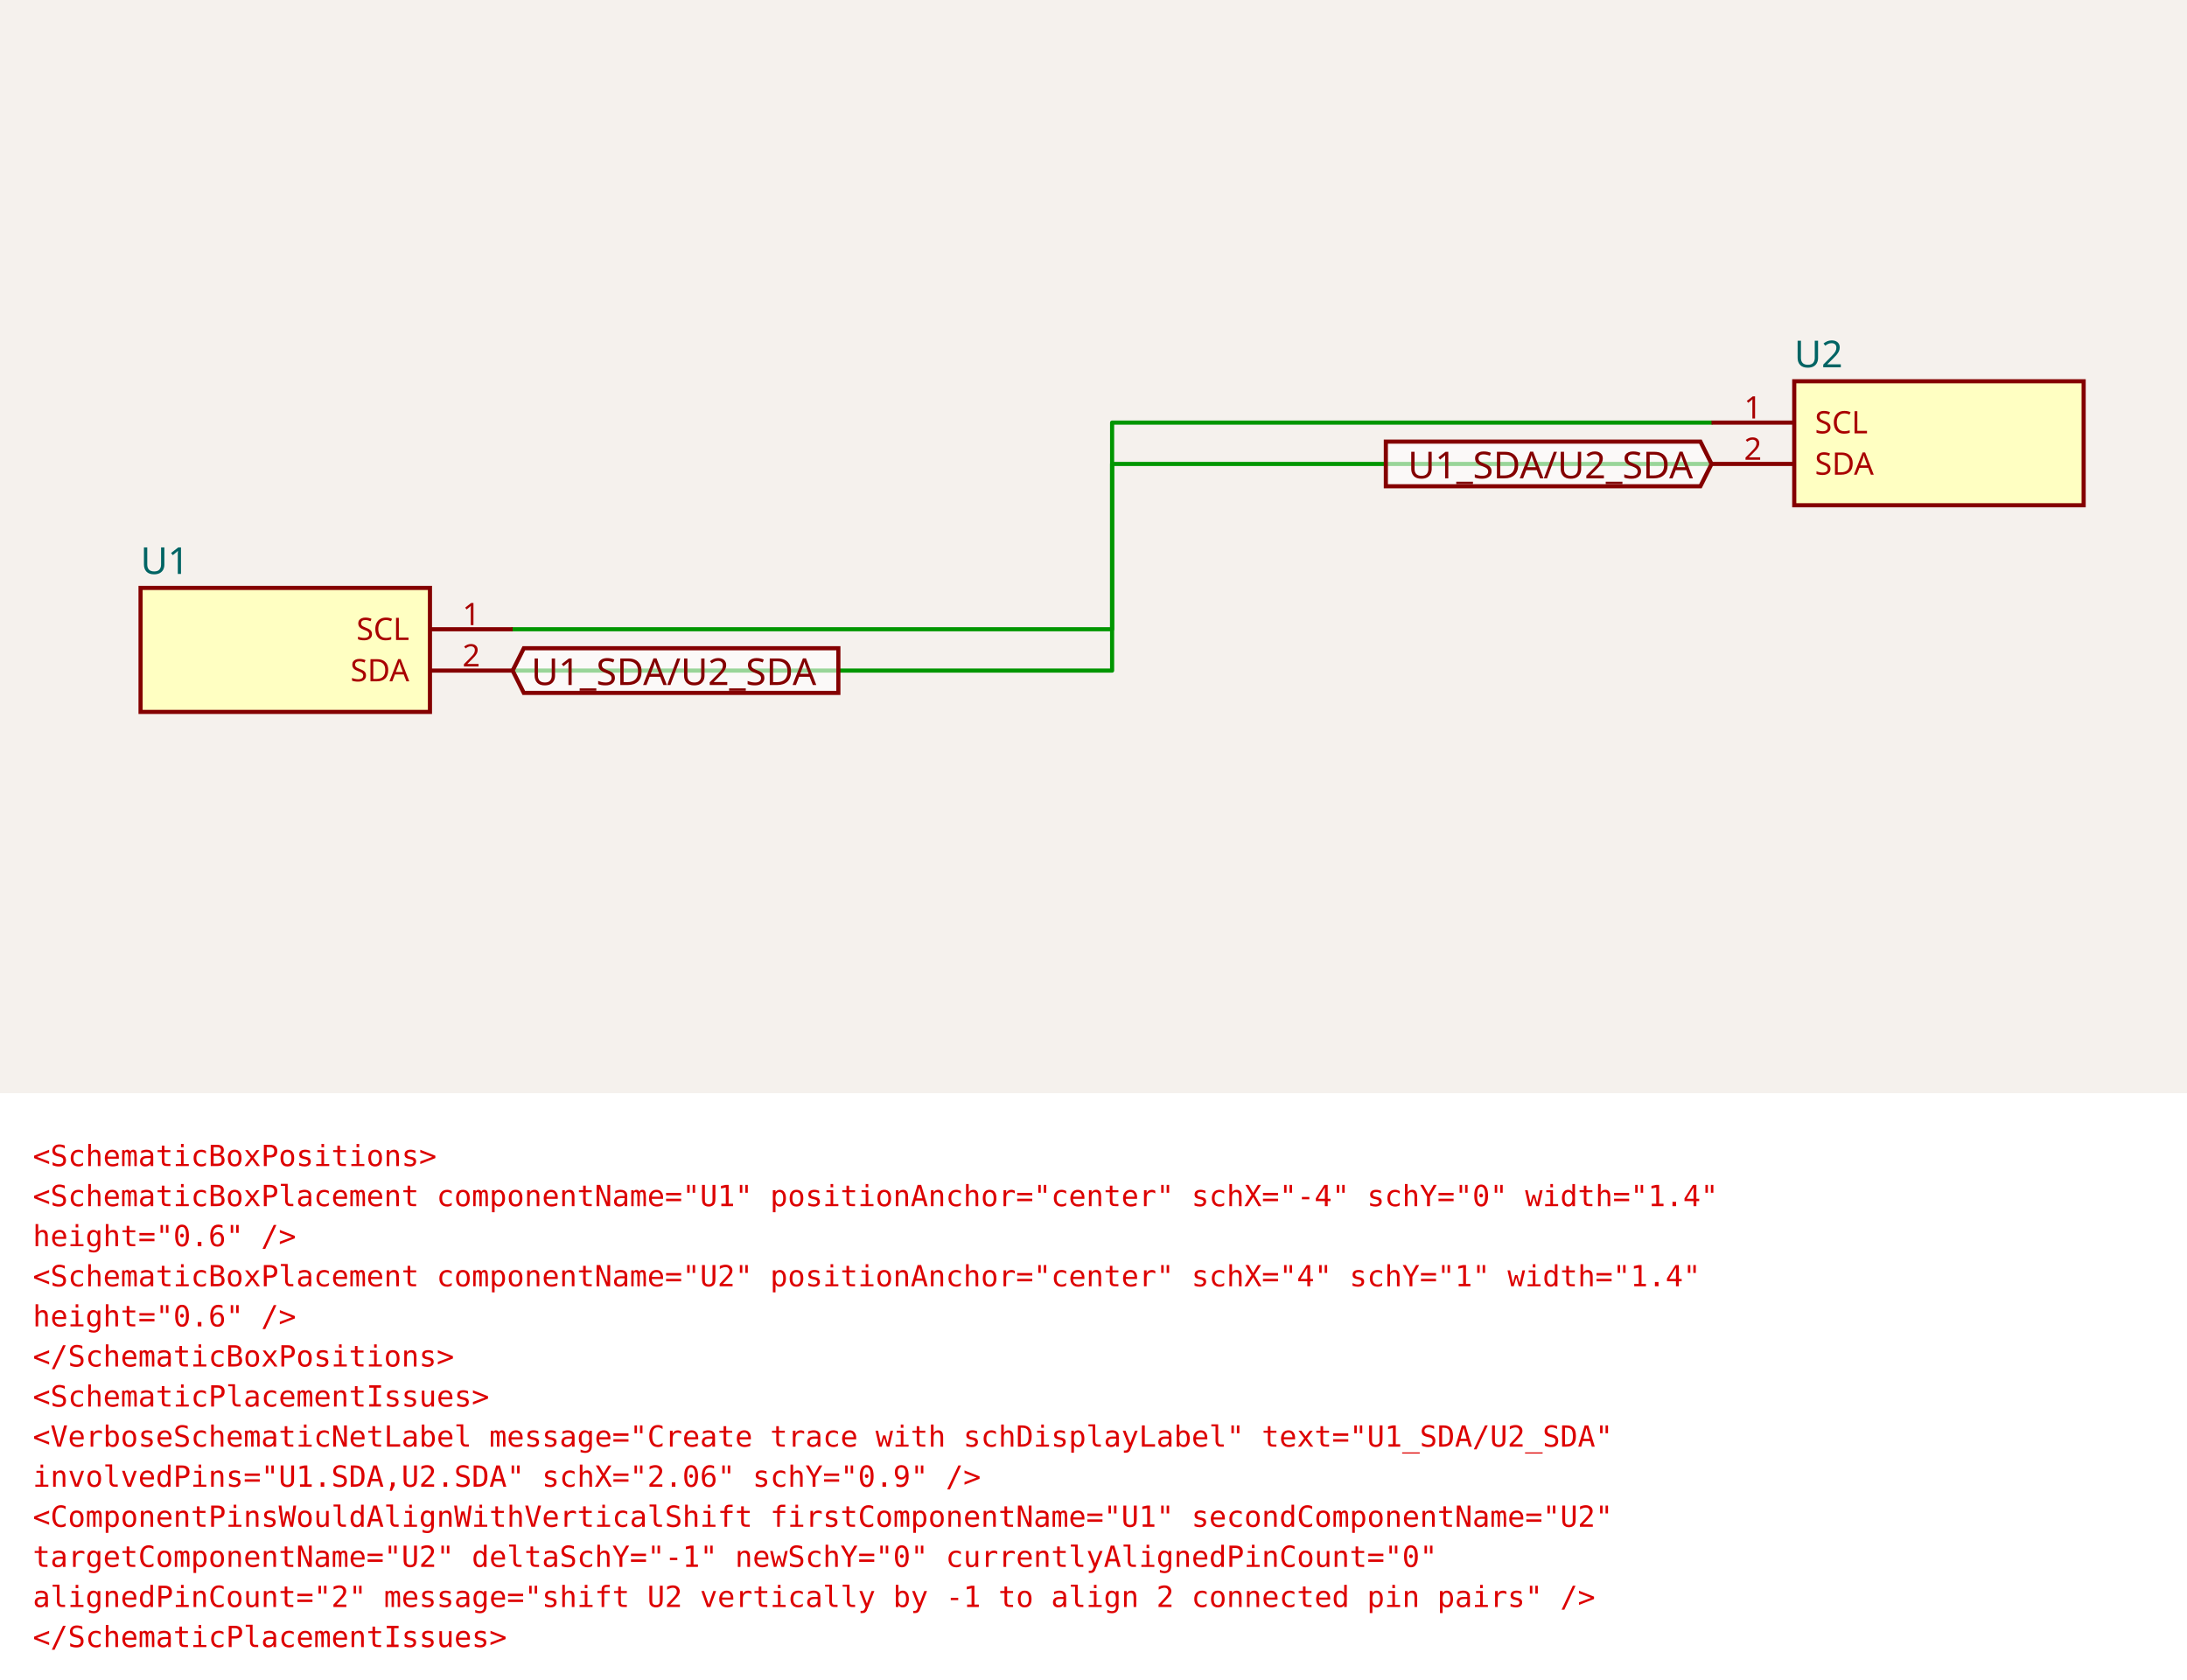
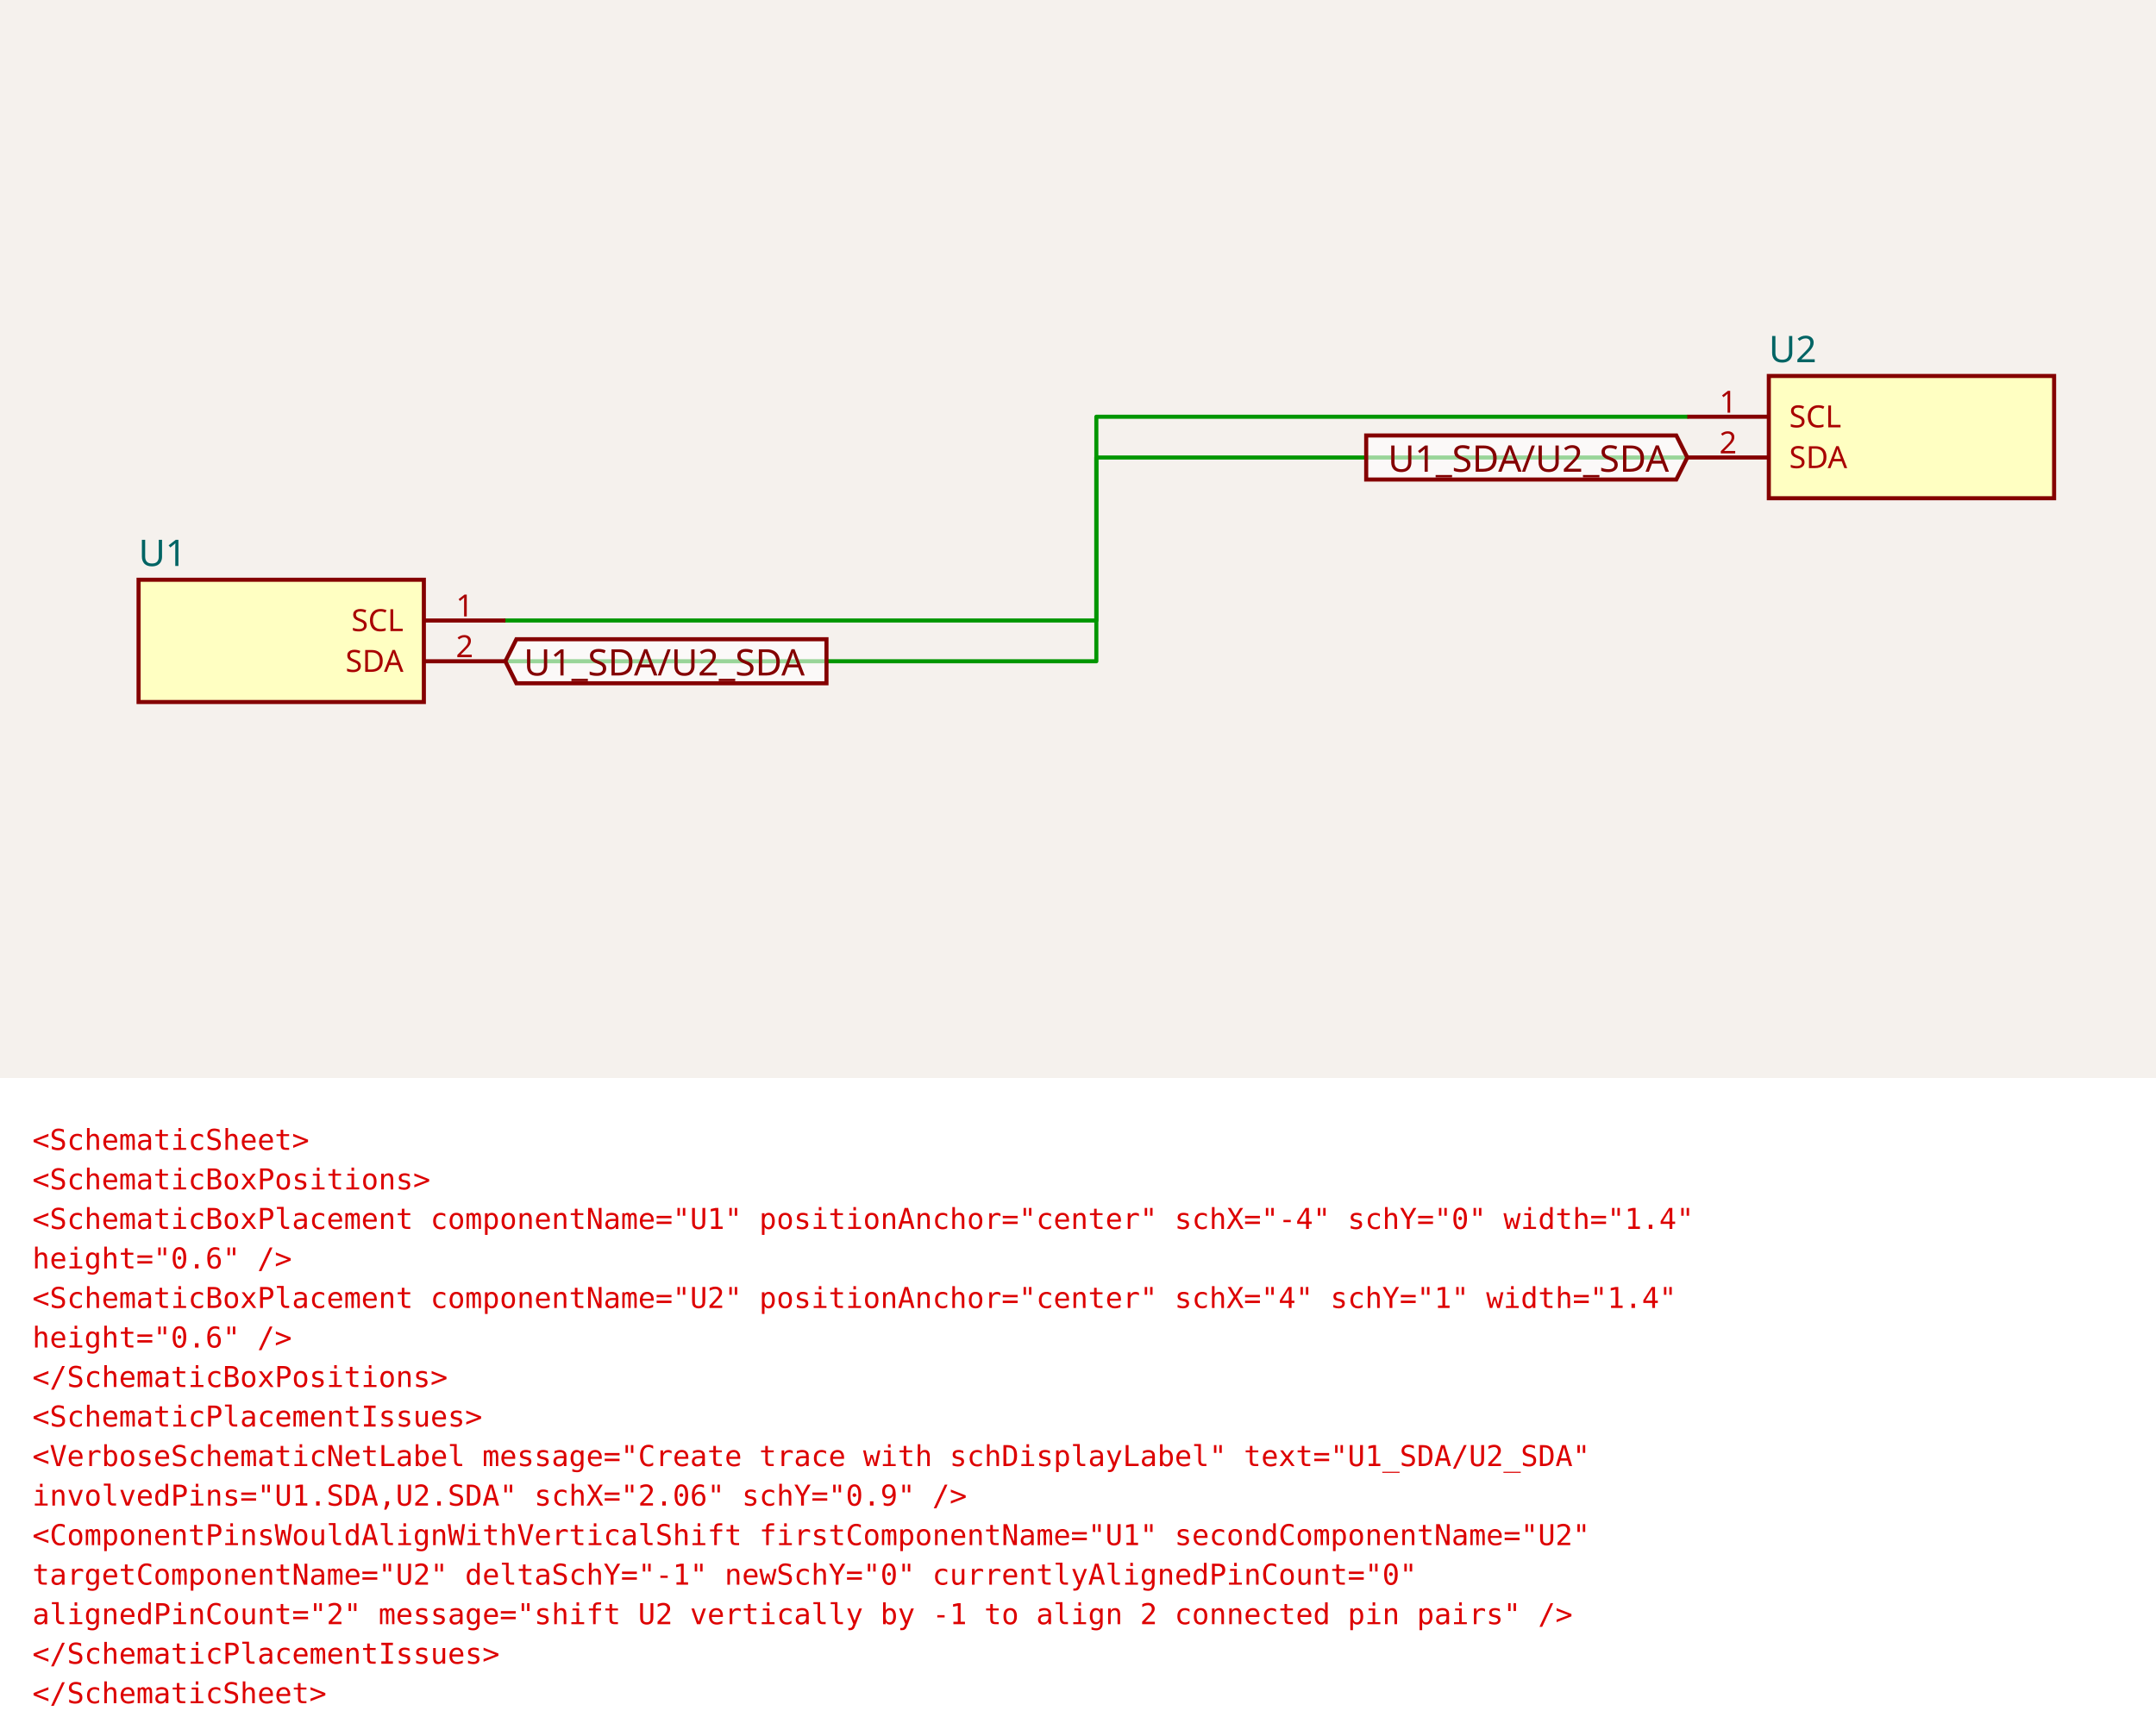
- <svg xmlns="http://www.w3.org/2000/svg" width="1200" height="922" viewBox="0 0 1200 922" role="img" aria-label="schematic analysis fixture">
+ <svg xmlns="http://www.w3.org/2000/svg" width="1200" height="966" viewBox="0 0 1200 966" role="img" aria-label="schematic analysis fixture">
  <g transform="translate(0, 0)">
    <style>
              .boundary { fill: rgb(245, 241, 237); }
              .schematic-boundary { fill: none; stroke: #fff; }
              .component { fill: none; stroke: rgb(132, 0, 0); }
              .chip { fill: rgb(255, 255, 194); stroke: rgb(132, 0, 0); }
              .component-pin { fill: none; stroke: rgb(132, 0, 0); }
              /* Basic per-trace hover fallback */
              .trace:hover {
                filter: invert(1);
              }
              .trace:hover .trace-crossing-outline {
                opacity: 0;
              }
              .trace:hover .trace-junction {
                filter: invert(1);
              }
              /* Net-hover highlighting: when a trace or its overlays are hovered,
                 invert color for all traces (base + overlays) sharing the same
                 subcircuit connectivity key. Also hide crossing outline during hover. */
              svg:has(:is(g.trace[data-subcircuit-connectivity-map-key="unnamedsubcircuitsubcircuit_source_group_0_connectivity_net0"], g.trace-overlays[data-subcircuit-connectivity-map-key="unnamedsubcircuitsubcircuit_source_group_0_connectivity_net0"]):hover) :is(g.trace[data-subcircuit-connectivity-map-key="unnamedsubcircuitsubcircuit_source_group_0_connectivity_net0"], g.trace-overlays[data-subcircuit-connectivity-map-key="unnamedsubcircuitsubcircuit_source_group_0_connectivity_net0"]) { filter: invert(1); }
svg:has(:is(g.trace[data-subcircuit-connectivity-map-key="unnamedsubcircuitsubcircuit_source_group_0_connectivity_net0"], g.trace-overlays[data-subcircuit-connectivity-map-key="unnamedsubcircuitsubcircuit_source_group_0_connectivity_net0"]):hover) g.trace-overlays[data-subcircuit-connectivity-map-key="unnamedsubcircuitsubcircuit_source_group_0_connectivity_net0"] .trace-crossing-outline { opacity: 0; }
svg:has(:is(g.trace[data-subcircuit-connectivity-map-key="undefined"], g.trace-overlays[data-subcircuit-connectivity-map-key="undefined"]):hover) :is(g.trace[data-subcircuit-connectivity-map-key="undefined"], g.trace-overlays[data-subcircuit-connectivity-map-key="undefined"]) { filter: invert(1); }
svg:has(:is(g.trace[data-subcircuit-connectivity-map-key="undefined"], g.trace-overlays[data-subcircuit-connectivity-map-key="undefined"]):hover) g.trace-overlays[data-subcircuit-connectivity-map-key="undefined"] .trace-crossing-outline { opacity: 0; }
              .text { font-family: sans-serif; fill: rgb(0, 150, 0); }
              .pin-number { fill: rgb(169, 0, 0); }
              .port-label { fill: rgb(0, 100, 100); }
              .component-name { fill: rgb(0, 100, 100); }

            </style>
    <rect class="boundary" x="0" y="0" width="1200" height="600" />
    <g class="trace sch-trace" data-layer="base" data-circuit-json-type="schematic_trace" data-schematic-trace-id="schematic_trace_0" data-subcircuit-connectivity-map-key="unnamedsubcircuitsubcircuit_source_group_0_connectivity_net0">
      <path d="M 939.13 231.947 L 610.208 231.947 L 610.208 345.369 L 281.285 345.369" class="trace-invisible-hover-outline sch-trace-hitbox" stroke="rgb(0, 150, 0)" fill="none" stroke-width="18.147px" stroke-linecap="round" opacity="0" stroke-linejoin="round" />
      <path class="sch-trace-path" d="M 939.13 231.947 L 610.208 231.947 L 610.208 345.369 L 281.285 345.369" stroke="rgb(0, 150, 0)" fill="none" stroke-width="2.268px" stroke-linecap="round" stroke-linejoin="round" />
    </g>
    <g class="trace sch-trace" data-layer="base" data-circuit-json-type="schematic_trace" data-schematic-trace-id="schematic_trace_pin2">
      <path d="M 281.285 368.053 L 610.208 368.053 L 610.208 254.631 L 939.13 254.631" class="trace-invisible-hover-outline sch-trace-hitbox" stroke="rgb(0, 150, 0)" fill="none" stroke-width="18.147px" stroke-linecap="round" opacity="0" stroke-linejoin="round" />
      <path class="sch-trace-path" d="M 281.285 368.053 L 610.208 368.053 L 610.208 254.631 L 939.13 254.631" stroke="rgb(0, 150, 0)" fill="none" stroke-width="2.268px" stroke-linecap="round" stroke-linejoin="round" />
    </g>
    <g class="trace-overlays sch-trace-overlays" data-layer="overlay" data-circuit-json-type="schematic_trace" data-schematic-trace-id="schematic_trace_0" data-subcircuit-connectivity-map-key="unnamedsubcircuitsubcircuit_source_group_0_connectivity_net0" />
    <g class="trace-overlays sch-trace-overlays" data-layer="overlay" data-circuit-json-type="schematic_trace" data-schematic-trace-id="schematic_trace_pin2" />
    <g class="sch-component" data-circuit-json-type="schematic_component" data-schematic-component-id="schematic_component_0">
      <rect class="component chip sch-component-body" x="77.127" y="322.684" width="158.79" height="68.053" stroke-width="2.268px" fill="rgb(255, 255, 194)" stroke="rgb(132, 0, 0)" />
      <rect class="component-overlay sch-component-overlay" x="77.127" y="322.684" width="158.79" height="68.053" fill="transparent" />
      <text class="sch-text" x="77.127" y="405.482" fill="#006464" text-anchor="start" dominant-baseline="middle" font-family="sans-serif" font-size="20.416px" transform="rotate(0, 77.12665, 405.482)" />
      <text class="sch-text" x="77.127" y="307.94" fill="#006464" text-anchor="start" dominant-baseline="middle" font-family="sans-serif" font-size="20.416px" transform="rotate(0, 77.12665, 307.9395)">U1</text>
      <line class="component-pin sch-component-pin sch-port-line" x1="235.917" y1="345.369" x2="281.285" y2="345.369" stroke-width="2.268px" />
      <g class="sch-port" data-schematic-port-id="source_port_0">
        <rect x="279.017" y="343.1" width="4.537" height="4.537" opacity="0" />
      </g>
      <text class="pin-number sch-pin-number" x="258.601" y="343.1" style="font-family: sans-serif;" fill="rgb(169, 0, 0)" text-anchor="middle" dominant-baseline="auto" font-size="17.013px" transform="">1</text>
      <text class="pin-number sch-pin-label" x="224.575" y="345.369" style="font-family: sans-serif;" fill="rgb(169, 0, 0)" text-anchor="end" dominant-baseline="middle" font-size="17.013px" transform="">SCL</text>
      <line class="component-pin sch-component-pin sch-port-line" x1="235.917" y1="368.053" x2="281.285" y2="368.053" stroke-width="2.268px" />
      <g class="sch-port" data-schematic-port-id="source_port_1">
        <rect x="279.017" y="365.784" width="4.537" height="4.537" opacity="0" />
      </g>
      <text class="pin-number sch-pin-number" x="258.601" y="365.784" style="font-family: sans-serif;" fill="rgb(169, 0, 0)" text-anchor="middle" dominant-baseline="auto" font-size="17.013px" transform="">2</text>
      <text class="pin-number sch-pin-label" x="224.575" y="368.053" style="font-family: sans-serif;" fill="rgb(169, 0, 0)" text-anchor="end" dominant-baseline="middle" font-size="17.013px" transform="">SDA</text>
    </g>
    <g class="sch-component" data-circuit-json-type="schematic_component" data-schematic-component-id="schematic_component_1">
      <rect class="component chip sch-component-body" x="984.499" y="209.263" width="158.79" height="68.053" stroke-width="2.268px" fill="rgb(255, 255, 194)" stroke="rgb(132, 0, 0)" />
      <rect class="component-overlay sch-component-overlay" x="984.499" y="209.263" width="158.79" height="68.053" fill="transparent" />
      <text class="sch-text" x="984.499" y="292.06" fill="#006464" text-anchor="start" dominant-baseline="middle" font-family="sans-serif" font-size="20.416px" transform="rotate(0, 984.4991, 292.0605)" />
      <text class="sch-text" x="984.499" y="194.518" fill="#006464" text-anchor="start" dominant-baseline="middle" font-family="sans-serif" font-size="20.416px" transform="rotate(0, 984.4991, 194.518)">U2</text>
      <line class="component-pin sch-component-pin sch-port-line" x1="984.499" y1="231.947" x2="939.13" y2="231.947" stroke-width="2.268px" />
      <g class="sch-port" data-schematic-port-id="source_port_2">
        <rect x="936.862" y="229.679" width="4.537" height="4.537" opacity="0" />
      </g>
      <text class="pin-number sch-pin-number" x="961.815" y="229.679" style="font-family: sans-serif;" fill="rgb(169, 0, 0)" text-anchor="middle" dominant-baseline="auto" font-size="17.013px" transform="">1</text>
      <text class="pin-number sch-pin-label" x="995.841" y="231.947" style="font-family: sans-serif;" fill="rgb(169, 0, 0)" text-anchor="start" dominant-baseline="middle" font-size="17.013px" transform="">SCL</text>
      <line class="component-pin sch-component-pin sch-port-line" x1="984.499" y1="254.631" x2="939.13" y2="254.631" stroke-width="2.268px" />
      <g class="sch-port" data-schematic-port-id="source_port_3">
        <rect x="936.862" y="252.363" width="4.537" height="4.537" opacity="0" />
      </g>
      <text class="pin-number sch-pin-number" x="961.815" y="252.363" style="font-family: sans-serif;" fill="rgb(169, 0, 0)" text-anchor="middle" dominant-baseline="auto" font-size="17.013px" transform="">2</text>
      <text class="pin-number sch-pin-label" x="995.841" y="254.631" style="font-family: sans-serif;" fill="rgb(169, 0, 0)" text-anchor="start" dominant-baseline="middle" font-size="17.013px" transform="">SDA</text>
    </g>
    <g class="schematic-port-hover sch-port-hover" data-schematic-port-id="source_port_0">
      <circle cx="281.285" cy="345.369" r="4.537" fill="red" opacity="0" />
    </g>
    <g class="schematic-port-hover sch-port-hover" data-schematic-port-id="source_port_1">
      <circle cx="281.285" cy="368.053" r="4.537" fill="red" opacity="0" />
    </g>
    <g class="schematic-port-hover sch-port-hover" data-schematic-port-id="source_port_2">
      <circle cx="939.13" cy="231.947" r="4.537" fill="red" opacity="0" />
    </g>
    <g class="schematic-port-hover sch-port-hover" data-schematic-port-id="source_port_3">
      <circle cx="939.13" cy="254.631" r="4.537" fill="red" opacity="0" />
    </g>
    <path class="net-label sch-net-label" d="     M 939.13,254.631     L 933.006,266.881     L 760.408,266.881     L 760.408,242.382     L 933.006,242.382     Z   " fill="rgba(255, 255, 255, 0.6)" stroke="rgb(132, 0, 0)" stroke-width="2.268px" />
    <text class="net-label-text sch-net-label-text" x="928.922" y="254.631" fill="rgb(132, 0, 0)" text-anchor="end" dominant-baseline="central" font-family="sans-serif" font-variant-numeric="tabular-nums" font-size="20.416px" transform="">U1_SDA/U2_SDA</text>
    <path class="net-label sch-net-label" d="     M 281.285,368.053     L 287.41,355.803     L 460.008,355.803     L 460.008,380.302     L 287.41,380.302     Z   " fill="rgba(255, 255, 255, 0.6)" stroke="rgb(132, 0, 0)" stroke-width="2.268px" />
    <text class="net-label-text sch-net-label-text" x="291.493" y="368.053" fill="rgb(132, 0, 0)" text-anchor="start" dominant-baseline="central" font-family="sans-serif" font-variant-numeric="tabular-nums" font-size="20.416px" transform="">U1_SDA/U2_SDA</text>
  </g>
  <g transform="translate(0, 600) scale(1, 1) translate(0, 0)">
    <rect width="100%" height="100%" fill="#fff" />
    <text x="18" y="40" fill="#d00" font-family="Menlo, Consolas, monospace" font-size="16">
-       <tspan x="18" dy="0">&lt;SchematicBoxPositions&gt;</tspan>
+       <tspan x="18" dy="0">&lt;SchematicSheet&gt;</tspan>
+       <tspan x="18" dy="22">&lt;SchematicBoxPositions&gt;</tspan>
      <tspan x="18" dy="22">&lt;SchematicBoxPlacement componentName="U1" positionAnchor="center" schX="-4" schY="0" width="1.4"</tspan>
      <tspan x="18" dy="22">  height="0.6" /&gt;</tspan>
      <tspan x="18" dy="22">&lt;SchematicBoxPlacement componentName="U2" positionAnchor="center" schX="4" schY="1" width="1.4"</tspan>
      <tspan x="18" dy="22">  height="0.6" /&gt;</tspan>
      <tspan x="18" dy="22">&lt;/SchematicBoxPositions&gt;</tspan>
      <tspan x="18" dy="22">&lt;SchematicPlacementIssues&gt;</tspan>
      <tspan x="18" dy="22">&lt;VerboseSchematicNetLabel message="Create trace with schDisplayLabel" text="U1_SDA/U2_SDA"</tspan>
      <tspan x="18" dy="22">  involvedPins="U1.SDA,U2.SDA" schX="2.06" schY="0.9" /&gt;</tspan>
      <tspan x="18" dy="22">&lt;ComponentPinsWouldAlignWithVerticalShift firstComponentName="U1" secondComponentName="U2"</tspan>
      <tspan x="18" dy="22">  targetComponentName="U2" deltaSchY="-1" newSchY="0" currentlyAlignedPinCount="0"</tspan>
      <tspan x="18" dy="22">  alignedPinCount="2" message="shift U2 vertically by -1 to align 2 connected pin pairs" /&gt;</tspan>
      <tspan x="18" dy="22">&lt;/SchematicPlacementIssues&gt;</tspan>
+       <tspan x="18" dy="22">&lt;/SchematicSheet&gt;</tspan>
    </text>
  </g>
</svg>
